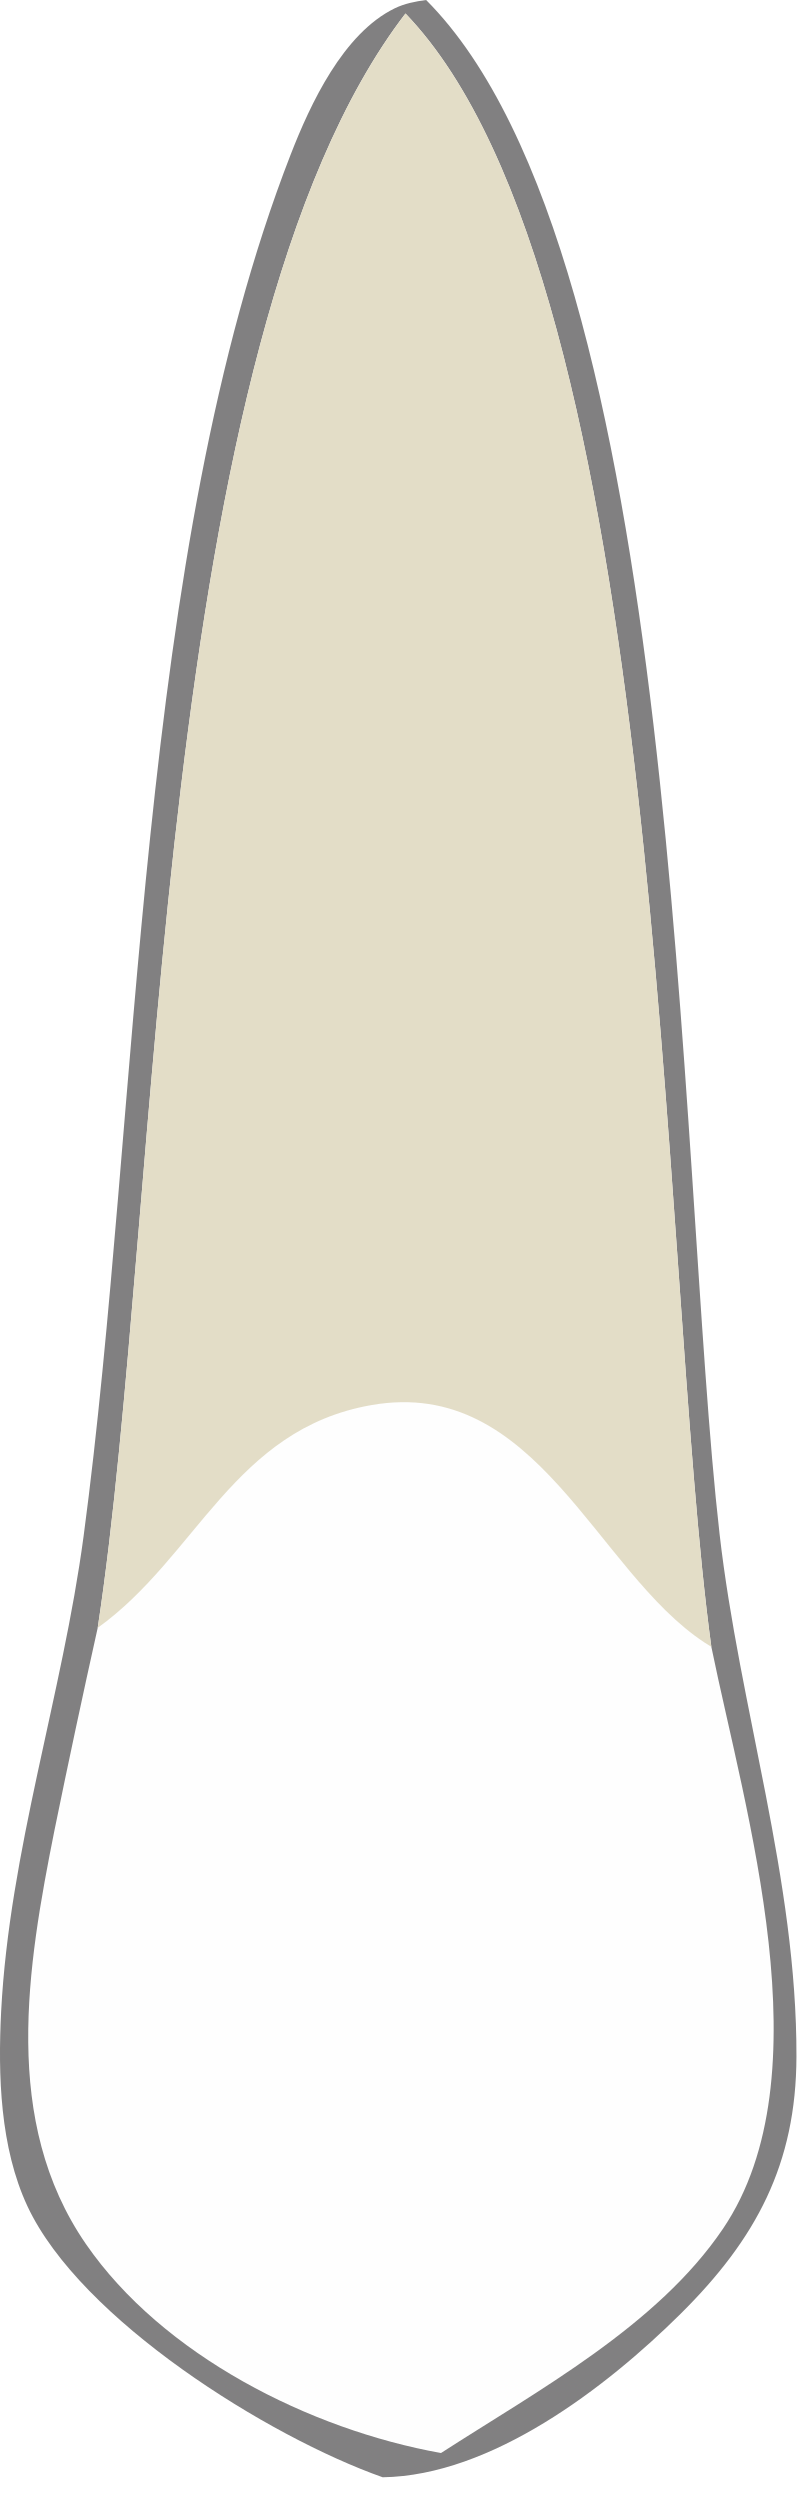
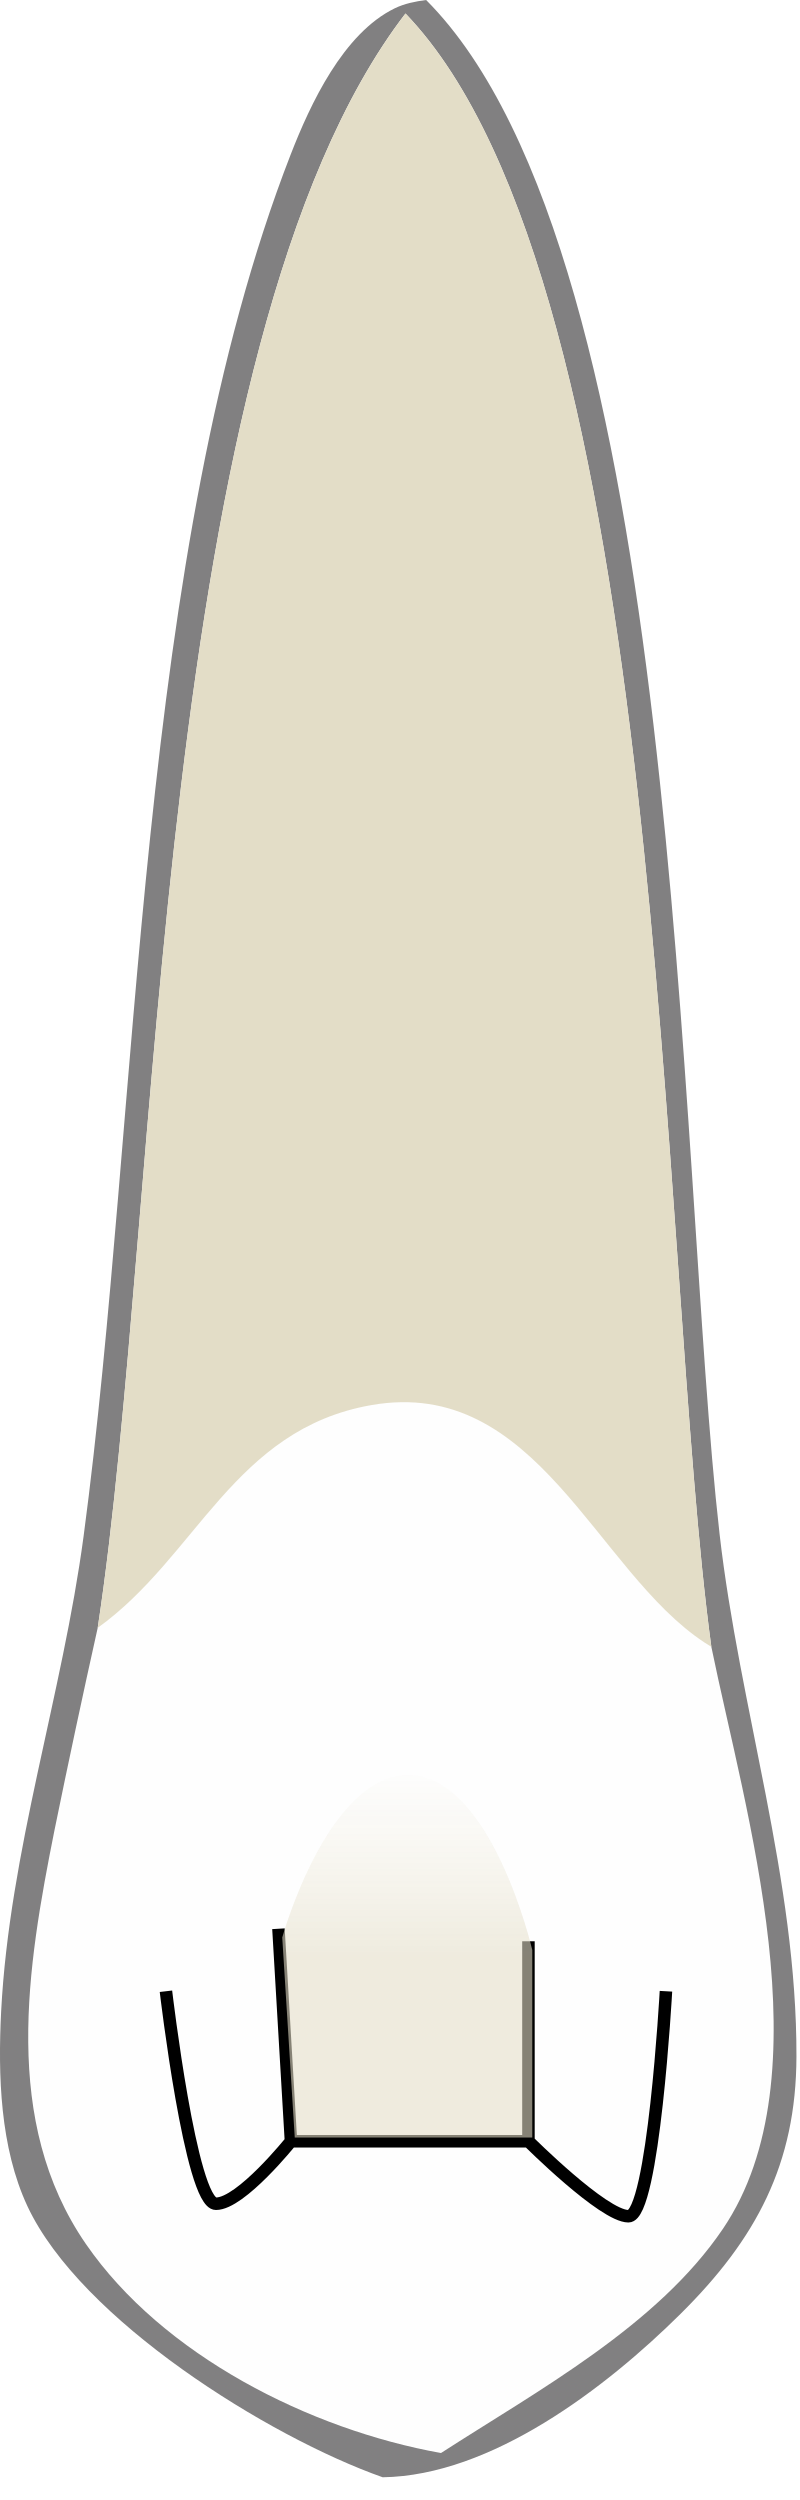
<svg xmlns="http://www.w3.org/2000/svg" width="32" height="100" viewBox="0 0 32 100" fill="none">
  <path d="M15.307 99.091C19.649 99.028 24.232 95.521 27.23 92.547C30.242 89.56 31.846 86.568 31.858 82.264C31.877 75.194 29.581 68.338 28.782 61.352C27.082 46.493 27.343 10.327 17.045 6.10352e-05C16.615 0.057 16.183 0.141 15.789 0.333C13.728 1.336 12.412 4.162 11.627 6.181C5.435 22.098 5.613 44.455 3.344 61.446C2.496 67.797 0.376 74.045 0.046 80.457C-0.085 83.008 0.003 85.905 1.098 88.249C3.218 92.79 10.738 97.475 15.307 99.091Z" fill="#818081" />
  <path d="M3.908 65.114C3.308 67.806 2.732 70.503 2.18 73.205C1.087 78.681 0.053 84.851 3.436 89.76C6.505 94.214 12.402 97.184 17.64 98.121C21.504 95.623 26.291 93.04 28.921 89.147C33.049 83.038 29.81 72.495 28.454 65.873C26.347 50.507 26.735 11.487 16.219 0.54C6.122 13.7 6.481 48.27 3.908 65.114Z" fill="#FEFEFE" />
  <path d="M3.908 65.114C7.879 62.262 9.354 57.168 14.853 56.204C21.474 55.042 23.825 62.841 28.186 65.704C28.274 65.762 28.365 65.817 28.454 65.873C26.347 50.507 26.735 11.487 16.219 0.54C6.122 13.7 6.481 48.27 3.908 65.114Z" fill="#E3DDC7" />
+   <path d="M11.138 77.15L11.638 85.65M11.638 85.65C11.638 85.65 9.638 88.15 8.638 88.15C7.638 88.15 6.638 79.65 6.638 79.65M11.638 85.65H16.638H21.138M26.638 79.65C26.638 79.65 26.138 88.65 25.138 88.65C24.138 88.65 21.138 85.65 21.138 85.65M21.138 85.65V77.65" stroke="black" stroke-width="0.5" />
+   <path d="M21.291 85.5V78C21.291 78 19.65 70.951 16.291 71C13.088 71.046 11.29 77.5 11.29 77.5L11.79 85.5" fill="url(#paint0_linear_187_6587)" fill-opacity="0.59" />
+   <defs>
+     <linearGradient id="paint0_linear_187_6587" x1="16.291" y1="85.5" x2="16.291" y2="70.5" gradientUnits="userSpaceOnUse">
+       <stop offset="0.481" stop-color="#E3DDC7" />
+       <stop offset="1" stop-color="white" stop-opacity="0.78" />
+     </linearGradient>
+   </defs>
</svg>
